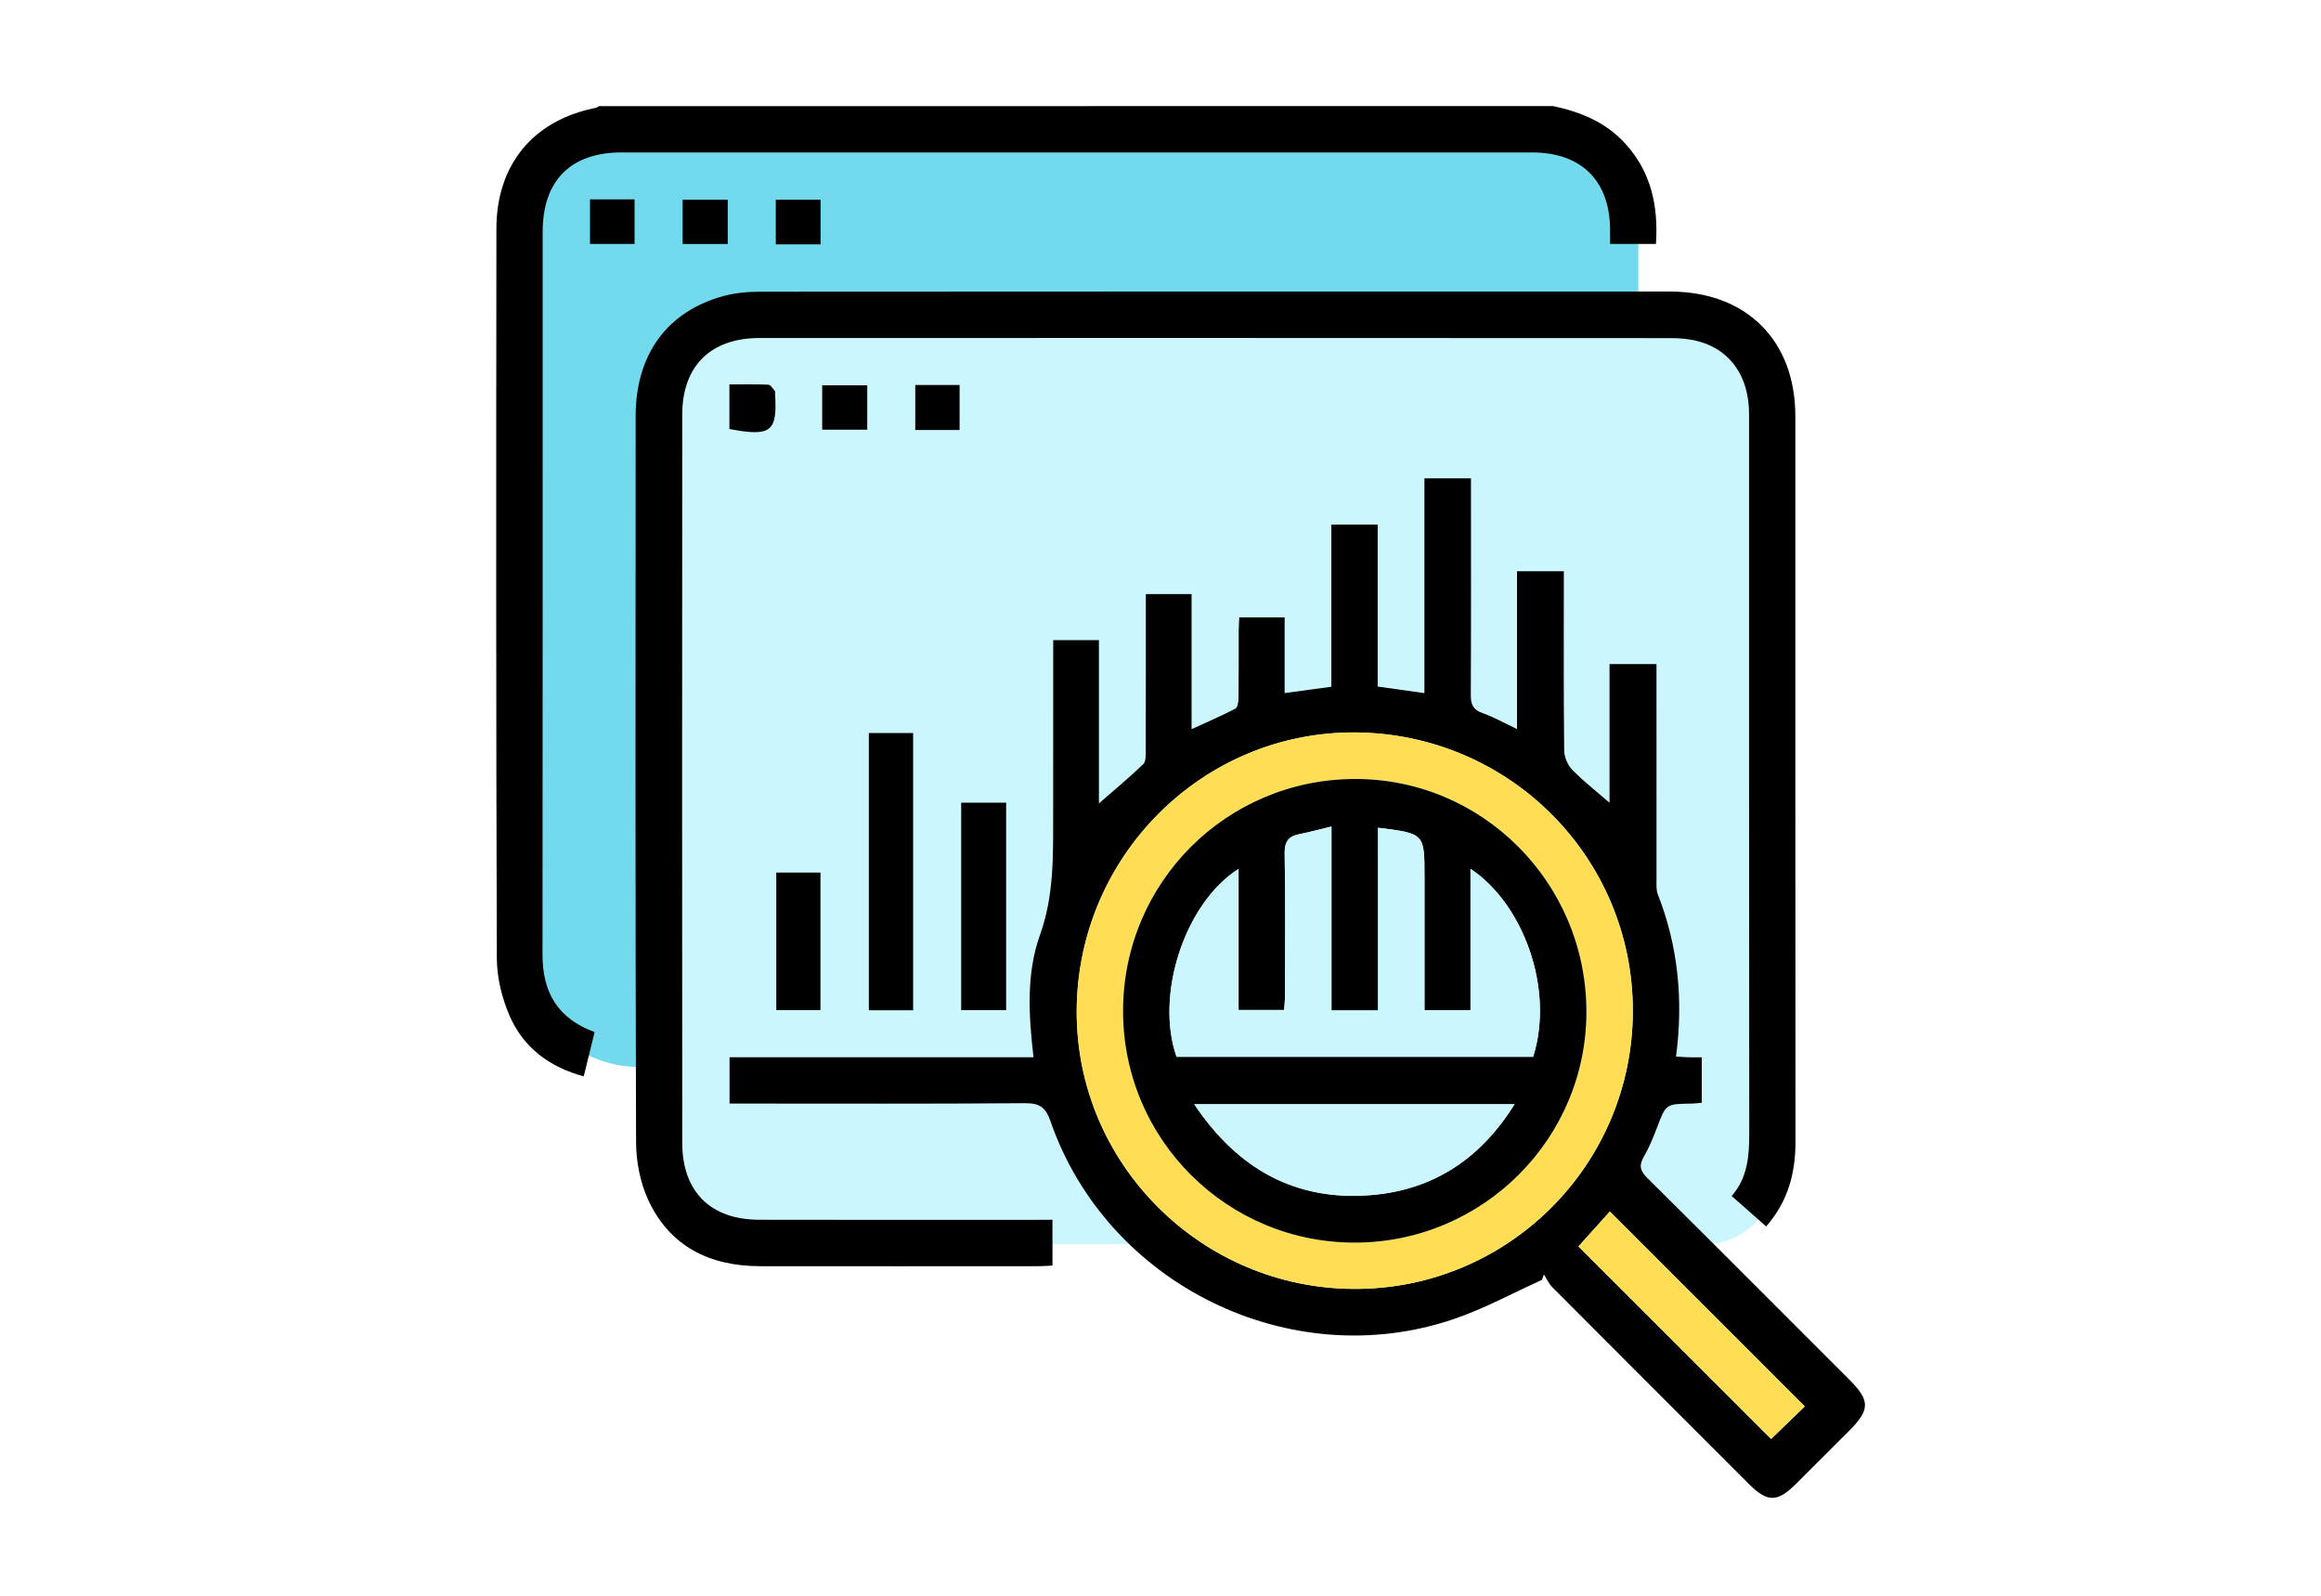
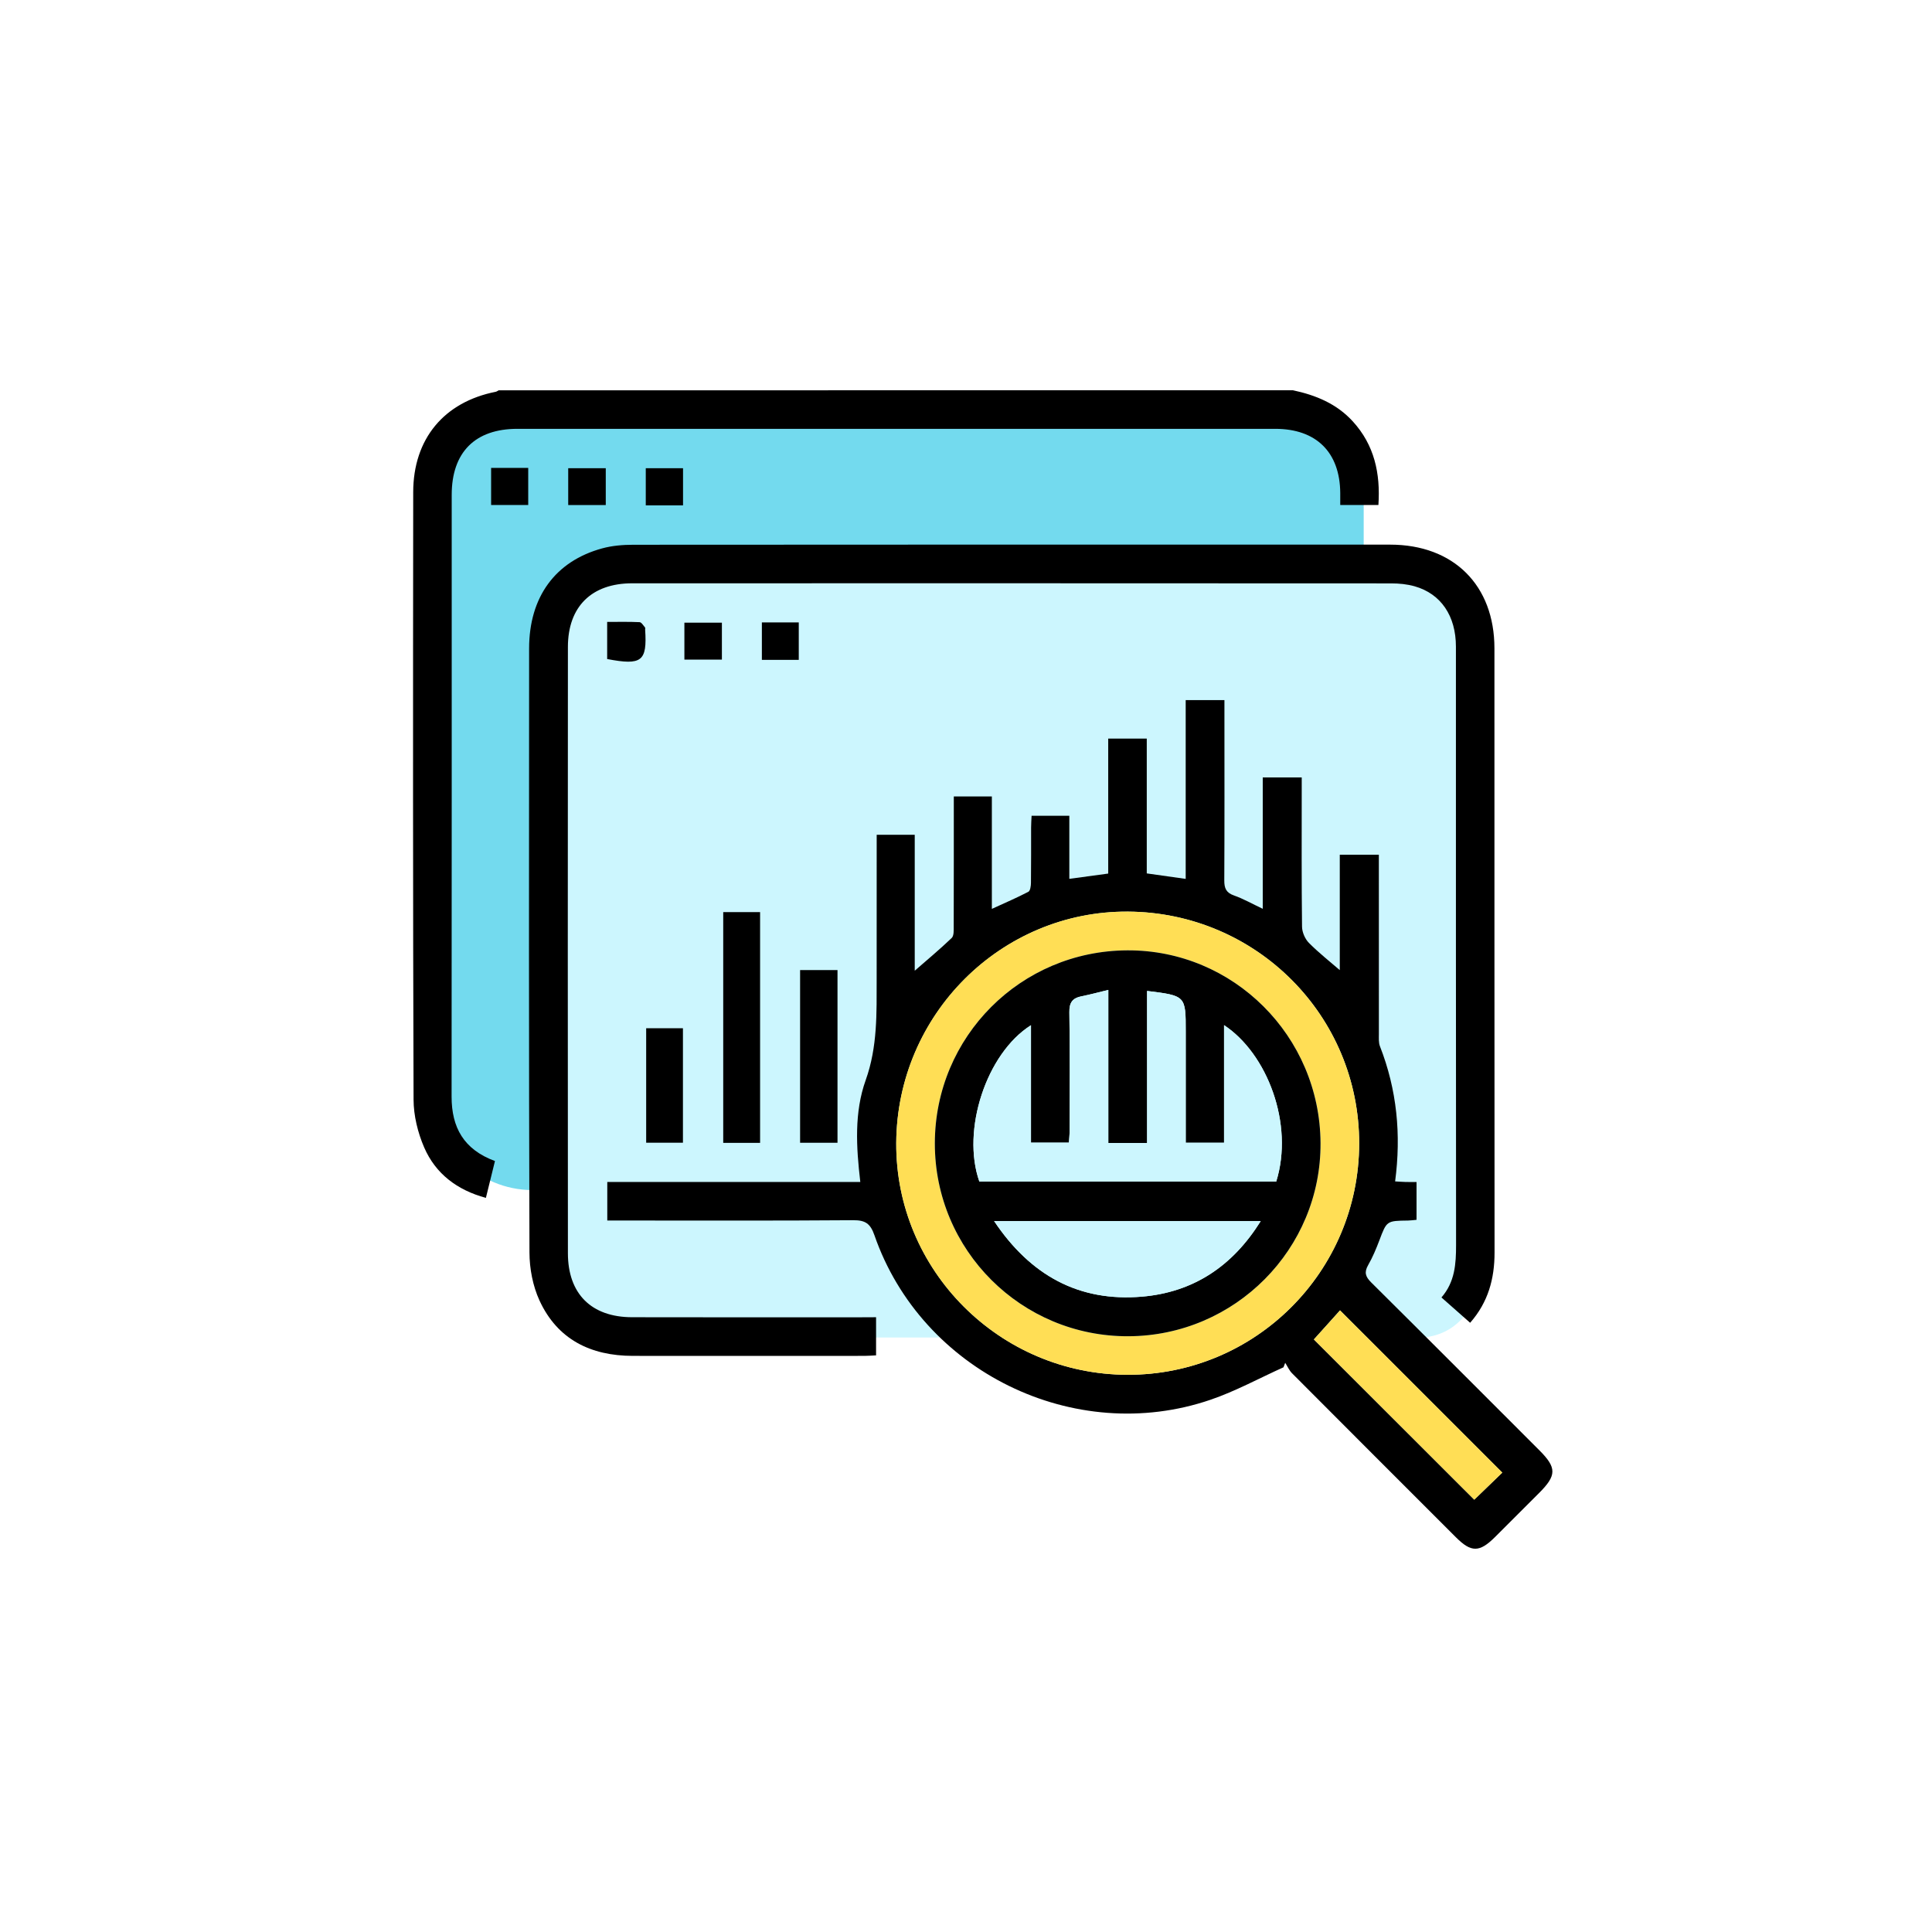
- <svg xmlns="http://www.w3.org/2000/svg" version="1.1" id="Layer_1" x="0px" y="0px" viewBox="0 0 1454.72 1000" style="enable-background:new 0 0 1454.72 1000;" xml:space="preserve">
+ <svg xmlns="http://www.w3.org/2000/svg" width="100" height="100" version="1.1" id="Layer_1" x="0px" y="0px" viewBox="0 0 1454.72 1000" style="enable-background:new 0 0 1454.72 1000;" xml:space="preserve">
  <style type="text/css">
	.st0{fill:#73DAEE;}
	.st1{fill:#CCF6FE;}
	.st2{fill:#FFDE55;}
</style>
  <path class="st0" d="M951.57,668.73H401.08c-41.55,0-75.24-33.69-75.24-75.24V152.18c0-41.55,33.69-75.24,75.24-75.24h550.49  c41.55,0,75.24,33.69,75.24,75.24v441.31C1026.81,635.04,993.12,668.73,951.57,668.73z" />
  <path class="st1" d="M1068.7,779.73H454.92c-24.08,0-43.59-19.51-43.59-43.59V244.68c0-24.08,19.51-43.59,43.59-43.59h613.78  c24.08,0,43.59,19.51,43.59,43.59v491.42C1112.29,760.19,1092.78,779.73,1068.7,779.73z" />
  <path d="M973.49,66.49c17.2,3.66,32.94,10.09,45.14,23.47c16.2,17.77,20.85,39.01,19.26,62.93c-9.27,0-18.42,0-28.74,0  c0-2.93,0.02-5.95,0-8.95c-0.18-30.71-18.01-48.41-48.96-48.41c-142.8-0.02-285.6,0-428.41,0c-47.41,0-94.82-0.02-142.23,0  c-31.83,0.02-49.41,17.63-49.43,49.66c-0.02,151.03,0.07,302.07-0.09,453.1c-0.02,23.29,9.13,39.87,32.65,48.57  c-2.18,8.88-4.38,17.79-6.82,27.74c-21.63-5.88-37.85-18.11-46.46-37.96c-4.82-11.13-7.97-23.97-8-36.05  c-0.52-152.46-0.43-304.91-0.27-457.35c0.05-40.19,23.22-67.9,62.11-75.6c0.8-0.16,1.5-0.73,2.25-1.11  C574.8,66.49,774.14,66.49,973.49,66.49z" />
  <path d="M834.44,430.4c0-33.85,0-67.49,0-101.62c10.02,0,18.99,0,29.03,0c0,33.87,0,67.47,0,101.5c10.13,1.43,19.24,2.73,29.31,4.13  c0-45.07,0-89.53,0-134.62c9.97,0,19.11,0,29.17,0c0,3.88,0,7.22,0,10.56c0,41.73,0.11,83.46-0.11,125.2  c-0.02,5.88,1.36,9.25,7.29,11.34c7.11,2.5,13.77,6.32,21.67,10.04c0-33.37,0-65.81,0-98.91c10,0,19.15,0,29.35,0  c0,3.25,0,6.29,0,9.34c0,34.35-0.18,68.7,0.23,103.05c0.05,4.16,2.27,9.29,5.23,12.24c7.54,7.61,16.04,14.24,23.19,20.45  c0-27.01,0-56.61,0-86.89c9.93,0,19.11,0,29.42,0c0,2.91,0,5.93,0,8.95c0,42.03-0.02,84.03,0.02,126.06c0,3.09-0.27,6.47,0.8,9.22  c12.81,32.71,16.08,66.49,11.43,101.75c2.86,0.16,5.36,0.36,7.84,0.43c2.54,0.07,5.09,0.02,8.29,0.02c0,9.5,0,18.67,0,28.47  c-2.02,0.18-4.18,0.52-6.36,0.55c-16.22,0.2-16.08,0.23-21.65,14.97c-2.41,6.34-5.04,12.68-8.41,18.54  c-3.11,5.41-2.11,8.72,2.23,13.04c42.32,41.98,84.42,84.21,126.58,126.35c13.27,13.27,13.22,18.95-0.25,32.4  c-11.04,11.04-22.08,22.08-33.14,33.1c-11.61,11.56-17.83,11.61-29.31,0.14c-41.16-41.14-82.33-82.28-123.4-123.51  c-2.18-2.18-3.48-5.25-5.18-7.91c-0.43,1.14-0.86,2.27-1.29,3.38c-18.26,8.22-36.01,17.97-54.89,24.42  c-102.5,35.08-217.57-21.35-253.12-123.86c-3.02-8.72-6.79-11.38-15.95-11.31c-58.47,0.45-116.97,0.23-175.45,0.23  c-3.07,0-6.13,0-9.75,0c0-9.7,0-18.65,0-29.03c31.51,0,63.15,0,94.8,0c31.74,0,63.47,0,95.71,0c-3.09-26.44-4.61-52.43,4.07-76.69  c9-25.19,8.2-50.59,8.25-76.26c0.05-32.94,0.02-65.86,0.02-98.8c0-3.04,0-6.11,0-9.65c9.79,0,18.74,0,28.65,0  c0,34.78,0,69.52,0,102.34c9-7.86,18.7-15.92,27.81-24.63c1.75-1.66,1.54-5.79,1.54-8.77c0.09-32.35,0.07-64.7,0.07-97.8  c9.54,0,18.7,0,28.65,0c0,27.62,0,55.32,0,84.65c10.02-4.59,18.92-8.41,27.49-12.88c1.45-0.77,1.93-4.41,1.95-6.72  c0.18-13.9,0.07-27.83,0.11-41.73c0-2.77,0.23-5.54,0.36-8.77c9.54,0,18.49,0,28.42,0c0,15.63,0,31.1,0,47.48  C815.24,433.03,824.33,431.79,834.44,430.4z M1023.4,633.77c0.18-96.21-77.38-174.08-173.99-174.72  c-95.64-0.61-174.02,77.56-174.56,174.17c-0.55,95.82,77.74,174.33,174.06,174.58C945.12,808.03,1023.22,730.16,1023.4,633.77z   M1110.07,901.83c7.66-7.38,15.13-14.63,21.08-20.38c-40.51-40.51-81.33-81.33-122.17-122.15c-6.09,6.79-13.02,14.47-19.67,21.88  C1030.08,821.91,1070.4,862.21,1110.07,901.83z" />
  <path d="M659.65,764.46c0,10.15,0,19.11,0,28.71c-3.14,0.14-5.88,0.39-8.66,0.39c-58.2,0.02-116.4,0.09-174.61,0  c-31.58-0.05-56.66-12.34-70.17-41.71c-5.02-10.95-7.52-24.01-7.54-36.12c-0.5-151.62-0.39-303.21-0.27-454.83  c0.02-38.73,19.7-65.7,55-75.35c7.54-2.07,15.68-2.73,23.54-2.73c189.94-0.14,379.88-0.14,569.82-0.09  c47.77,0.02,78.49,30.6,78.49,78.1c0.05,151.62-0.05,303.21,0.09,454.83c0.02,19.72-4.75,37.46-18.38,52.98  c-7.18-6.32-14.13-12.47-21.6-19.06c10.15-11.7,11-25.28,11-39.46c-0.16-150.19-0.09-300.39-0.11-450.58  c0-23.13-11.25-39.8-31.05-45.43c-5.63-1.61-11.74-2.2-17.63-2.2c-190.51-0.11-381.02-0.11-571.53-0.07  c-30.58,0-48.41,17.54-48.43,47.93c-0.11,152.18-0.11,304.35,0,456.53c0.02,30.51,17.65,48.07,48.18,48.16  c57.63,0.14,115.27,0.05,172.9,0.05C652.06,764.46,655.44,764.46,659.65,764.46z" />
  <path d="M572.32,633.18c-9.22,0-18.17,0-27.76,0c0-57.84,0-115.54,0-173.74c9.2,0,18.15,0,27.76,0  C572.32,517.36,572.32,575.04,572.32,633.18z" />
  <path d="M602.44,503.07c9.79,0,18.76,0,28.17,0c0,43.44,0,86.44,0,130.03c-9.38,0-18.56,0-28.17,0  C602.44,589.72,602.44,546.71,602.44,503.07z" />
  <path d="M486.54,546.85c9.2,0,18.15,0,27.69,0c0,28.74,0,57.18,0,86.21c-9.09,0-17.99,0-27.69,0  C486.54,604.76,486.54,576.36,486.54,546.85z" />
  <path d="M369.79,124.96c9.45,0,18.38,0,27.94,0c0,9.29,0,18.24,0,27.92c-9.02,0-18.2,0-27.94,0  C369.79,143.73,369.79,134.55,369.79,124.96z" />
  <path d="M427.84,152.91c0-9.56,0-18.31,0-27.72c9.45,0,18.61,0,28.28,0c0,9.16,0,18.11,0,27.72  C446.83,152.91,437.7,152.91,427.84,152.91z" />
  <path d="M514.3,153.16c-9.63,0-18.61,0-28.06,0c0-9.38,0-18.36,0-27.97c9.2,0,18.36,0,28.06,0  C514.3,134.35,514.3,143.3,514.3,153.16z" />
  <path d="M573.66,241.28c9.43,0,18.33,0,27.78,0c0,9.52,0,18.61,0,28.22c-9.25,0-18.17,0-27.78,0  C573.66,260.4,573.66,251.27,573.66,241.28z" />
  <path d="M457.17,268.86c0-8.81,0-17.72,0-27.94c8.25,0,16.33-0.2,24.4,0.18c1.45,0.07,2.82,2.52,4.11,3.98  c0.3,0.32,0.05,1.09,0.09,1.66C487.34,270.6,483.25,273.85,457.17,268.86z" />
  <path d="M543.56,241.5c0,9.72,0,18.42,0,27.81c-9.5,0-18.63,0-28.24,0c0-9.27,0-18.22,0-27.81  C524.64,241.5,533.79,241.5,543.56,241.5z" />
  <path class="st2" d="M1023.4,633.77c-0.18,96.39-78.26,174.27-174.52,174.02c-96.32-0.25-174.61-78.76-174.06-174.58  c0.55-96.62,78.92-174.79,174.56-174.17C946.02,459.68,1023.56,537.56,1023.4,633.77z M848.91,488.22  c-80.37,0.34-144.91,65.02-145.01,145.3c-0.07,80.53,65.24,145.62,145.8,145.26c80.24-0.34,145.12-65.7,144.6-145.6  C993.78,552.76,928.71,487.87,848.91,488.22z" />
  <path class="st2" d="M1110.07,901.83c-39.66-39.62-79.99-79.94-120.74-120.65c6.66-7.41,13.56-15.08,19.67-21.88  c40.85,40.85,81.67,81.65,122.17,122.15C1125.2,887.23,1117.7,894.45,1110.07,901.83z" />
  <path d="M848.91,488.22c79.81-0.34,144.87,64.54,145.39,144.96c0.52,79.92-64.38,145.26-144.6,145.6  c-80.56,0.34-145.87-64.72-145.8-145.26C703.99,553.23,768.55,488.53,848.91,488.22z M863.7,518.77c0,19.54,0,38.48,0,57.43  c0,18.92,0,37.87,0,57.04c-10.15,0-19.13,0-29.19,0c0-19.33,0-38.28,0-57.23c0-18.92,0-37.87,0-58.02  c-7.54,1.82-13.74,3.54-20.06,4.77c-6.91,1.34-9.41,4.7-9.27,12.15c0.5,29.78,0.23,59.59,0.18,89.39c0,2.95-0.34,5.93-0.52,8.68  c-10,0-18.9,0-28.56,0c0-15.06,0-29.49,0-43.91c0-14.61,0-29.24,0-44.5c-33.69,21.24-52.48,79.13-38.87,117.74  c74.49,0,149.05,0,223.52,0c13.54-43.23-6.72-96.32-39.28-117.79c0,30.03,0,59.32,0,88.53c-10.13,0-19.11,0-28.85,0  c0-3.63,0-6.7,0-9.77c0-24.69,0-49.39,0-74.08C892.82,522.38,892.82,522.38,863.7,518.77z M748.52,692.06  c27.4,40.94,63.84,60.93,111.32,56.91c38.76-3.29,68.27-22.9,89.44-56.91C881.96,692.06,816.19,692.06,748.52,692.06z" />
  <path class="st1" d="M863.7,518.77c29.12,3.61,29.12,3.61,29.12,30.46c0,24.69,0,49.39,0,74.08c0,3.07,0,6.16,0,9.77  c9.75,0,18.72,0,28.85,0c0-29.19,0-58.47,0-88.53c32.55,21.47,52.82,74.56,39.28,117.79c-74.47,0-149.05,0-223.52,0  c-13.61-38.6,5.18-96.5,38.87-117.74c0,15.27,0,29.87,0,44.5c0,14.43,0,28.85,0,43.91c9.65,0,18.56,0,28.56,0  c0.18-2.75,0.52-5.72,0.52-8.68c0.05-29.81,0.32-59.61-0.18-89.39c-0.14-7.45,2.39-10.81,9.27-12.15  c6.29-1.23,12.52-2.95,20.06-4.77c0,20.15,0,39.1,0,58.02c0,18.95,0,37.89,0,57.23c10.06,0,19.04,0,29.19,0c0-19.17,0-38.12,0-57.04  C863.7,557.25,863.7,538.31,863.7,518.77z" />
  <path class="st1" d="M748.52,692.06c67.68,0,133.44,0,200.75,0c-21.17,33.99-50.68,53.61-89.44,56.91  C812.35,752.99,775.92,733,748.52,692.06z" />
</svg>
